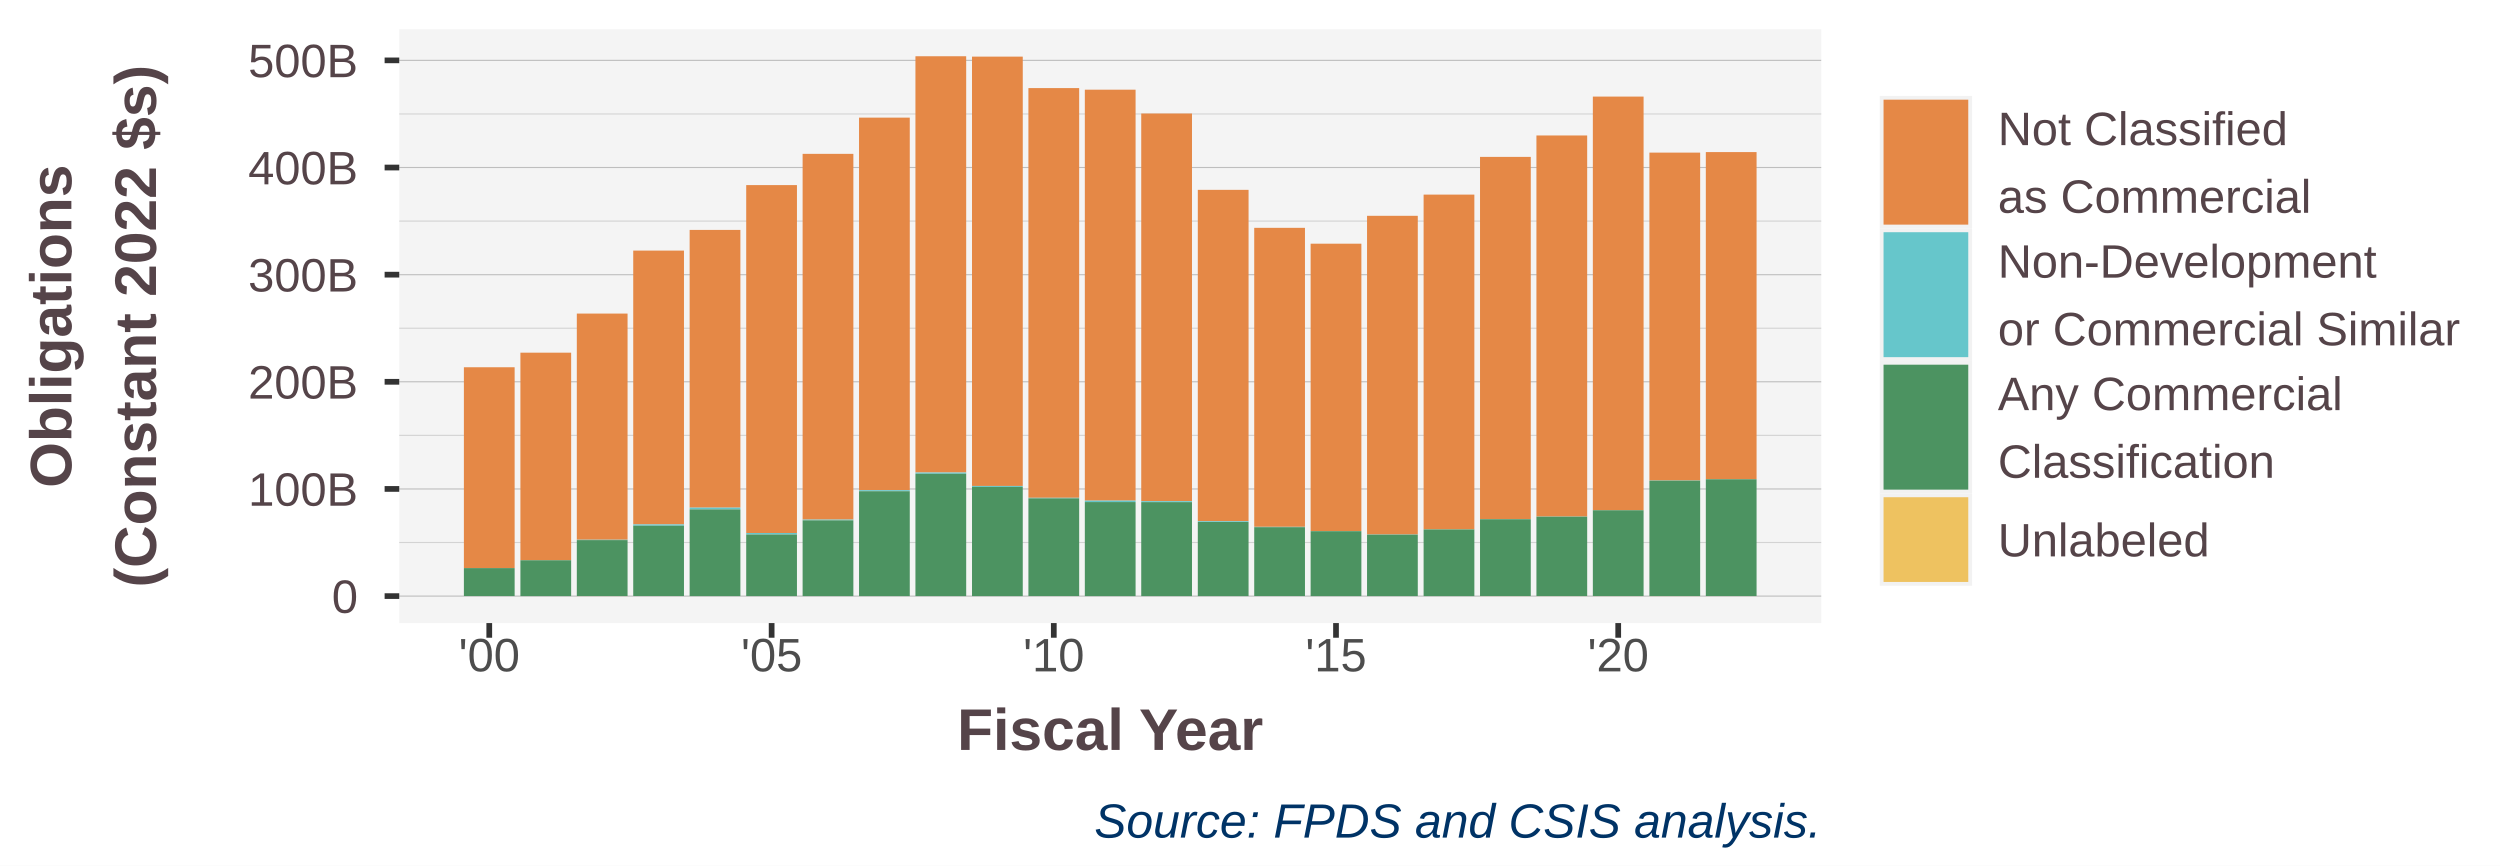
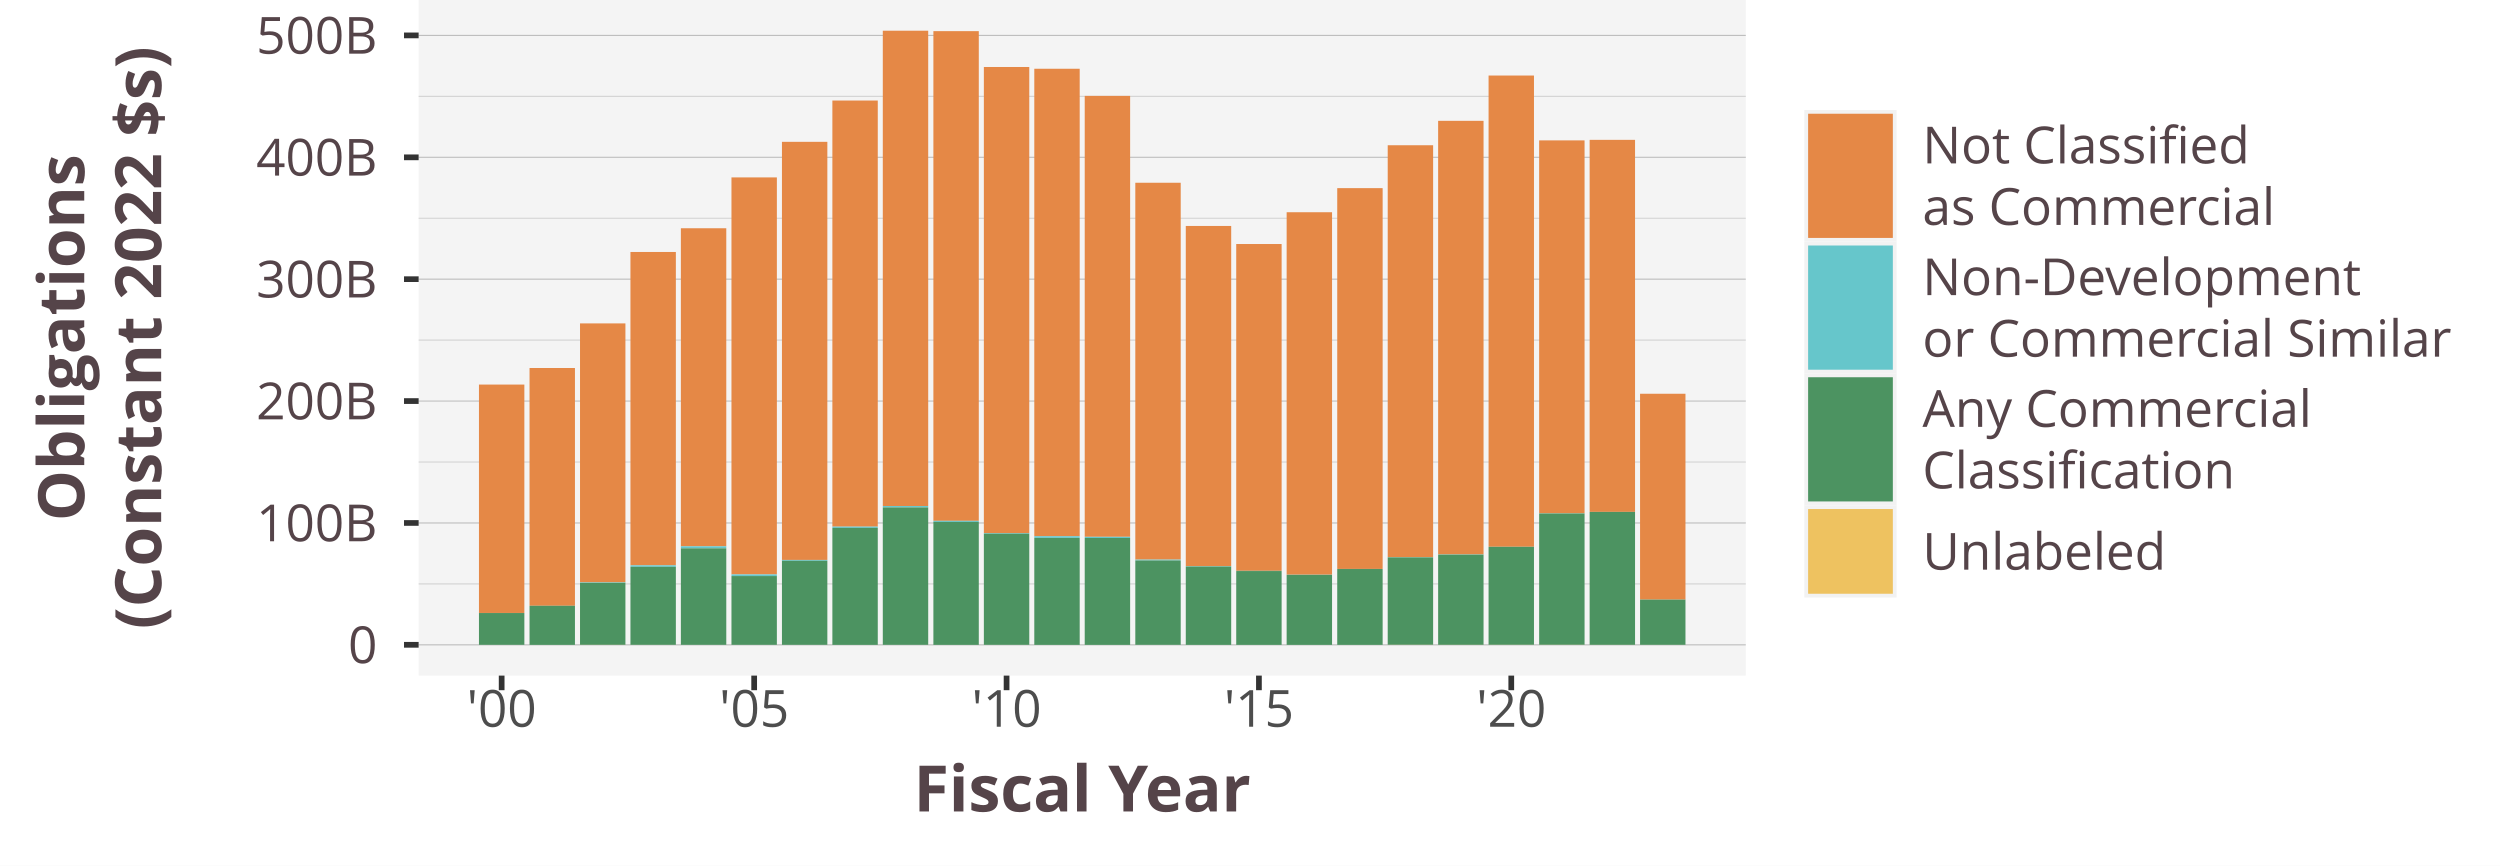
<svg xmlns="http://www.w3.org/2000/svg" class="svglite" width="468.00pt" height="162.00pt" viewBox="0 0 468.00 162.00">
  <defs>
    <style type="text/css">
    .svglite line, .svglite polyline, .svglite polygon, .svglite path, .svglite rect, .svglite circle {
      fill: none;
      stroke: #000000;
      stroke-linecap: round;
      stroke-linejoin: round;
      stroke-miterlimit: 10.00;
    }
    .svglite text {
      white-space: pre;
    }
  </style>
  </defs>
  <rect width="100%" height="100%" style="stroke: none; fill: #FFFFFF;" />
  <defs>
    <clipPath id="cpMC4wMHw0NjguMDB8MC4wMHwxNjIuMDA=">
      <rect x="0.00" y="0.00" width="468.00" height="162.00" />
    </clipPath>
  </defs>
  <g clip-path="url(#cpMC4wMHw0NjguMDB8MC4wMHwxNjIuMDA=)">
    <rect x="0.00" y="0.00" width="468.00" height="162.00" style="stroke-width: 1.07; stroke: #FFFFFF; fill: #FFFFFF;" />
  </g>
  <defs>
-     <clipPath id="cpNzQuNzR8MzQwLjkzfDUuNDh8MTE2LjY0">
-       <rect x="74.74" y="5.48" width="266.20" height="111.16" />
+     <clipPath id="cpNzguMzd8MzI2LjgxfDAuMDB8MTI2LjQ3">
+       <rect x="78.37" y="0.00" width="248.44" height="126.47" />
    </clipPath>
  </defs>
-   <g clip-path="url(#cpNzQuNzR8MzQwLjkzfDUuNDh8MTE2LjY0)">
-     <rect x="74.74" y="5.48" width="266.20" height="111.16" style="stroke-width: 1.07; stroke: none; fill: #F4F4F4;" />
-     <polyline points="74.74,101.56 340.93,101.56 " style="stroke-width: 0.21; stroke: #D3D3D3; stroke-linecap: butt;" />
-     <polyline points="74.74,81.50 340.93,81.50 " style="stroke-width: 0.21; stroke: #D3D3D3; stroke-linecap: butt;" />
-     <polyline points="74.74,61.44 340.93,61.44 " style="stroke-width: 0.21; stroke: #D3D3D3; stroke-linecap: butt;" />
-     <polyline points="74.74,41.39 340.93,41.39 " style="stroke-width: 0.21; stroke: #D3D3D3; stroke-linecap: butt;" />
-     <polyline points="74.74,21.33 340.93,21.33 " style="stroke-width: 0.21; stroke: #D3D3D3; stroke-linecap: butt;" />
-     <polyline points="74.74,111.59 340.93,111.59 " style="stroke-width: 0.21; stroke: #BEBEBE; stroke-linecap: butt;" />
-     <polyline points="74.74,91.53 340.93,91.53 " style="stroke-width: 0.21; stroke: #BEBEBE; stroke-linecap: butt;" />
-     <polyline points="74.74,71.47 340.93,71.47 " style="stroke-width: 0.21; stroke: #BEBEBE; stroke-linecap: butt;" />
-     <polyline points="74.74,51.42 340.93,51.42 " style="stroke-width: 0.21; stroke: #BEBEBE; stroke-linecap: butt;" />
-     <polyline points="74.74,31.36 340.93,31.36 " style="stroke-width: 0.21; stroke: #BEBEBE; stroke-linecap: butt;" />
-     <polyline points="74.74,11.30 340.93,11.30 " style="stroke-width: 0.21; stroke: #BEBEBE; stroke-linecap: butt;" />
-     <rect x="86.84" y="68.75" width="9.50" height="37.59" style="stroke-width: 1.07; stroke: none; stroke-linecap: butt; stroke-linejoin: miter; fill: #E58846;" />
-     <rect x="97.42" y="66.02" width="9.50" height="38.86" style="stroke-width: 1.07; stroke: none; stroke-linecap: butt; stroke-linejoin: miter; fill: #E58846;" />
-     <rect x="107.98" y="58.70" width="9.50" height="42.34" style="stroke-width: 1.07; stroke: none; stroke-linecap: butt; stroke-linejoin: miter; fill: #E58846;" />
-     <rect x="118.54" y="46.91" width="9.50" height="51.26" style="stroke-width: 1.07; stroke: none; stroke-linecap: butt; stroke-linejoin: miter; fill: #E58846;" />
-     <rect x="129.10" y="43.04" width="9.50" height="51.99" style="stroke-width: 1.07; stroke: none; stroke-linecap: butt; stroke-linejoin: miter; fill: #E58846;" />
-     <rect x="139.69" y="34.65" width="9.50" height="65.13" style="stroke-width: 1.07; stroke: none; stroke-linecap: butt; stroke-linejoin: miter; fill: #E58846;" />
-     <rect x="150.25" y="28.80" width="9.50" height="68.47" style="stroke-width: 1.07; stroke: none; stroke-linecap: butt; stroke-linejoin: miter; fill: #E58846;" />
-     <rect x="160.81" y="22.02" width="9.50" height="69.74" style="stroke-width: 1.07; stroke: none; stroke-linecap: butt; stroke-linejoin: miter; fill: #E58846;" />
-     <rect x="171.37" y="10.53" width="9.50" height="77.92" style="stroke-width: 1.07; stroke: none; stroke-linecap: butt; stroke-linejoin: miter; fill: #E58846;" />
-     <rect x="181.96" y="10.60" width="9.50" height="80.37" style="stroke-width: 1.07; stroke: none; stroke-linecap: butt; stroke-linejoin: miter; fill: #E58846;" />
-     <rect x="192.52" y="16.49" width="9.50" height="76.70" style="stroke-width: 1.07; stroke: none; stroke-linecap: butt; stroke-linejoin: miter; fill: #E58846;" />
-     <rect x="203.08" y="16.79" width="9.50" height="76.93" style="stroke-width: 1.07; stroke: none; stroke-linecap: butt; stroke-linejoin: miter; fill: #E58846;" />
-     <rect x="213.64" y="21.25" width="9.50" height="72.56" style="stroke-width: 1.07; stroke: none; stroke-linecap: butt; stroke-linejoin: miter; fill: #E58846;" />
-     <rect x="224.23" y="35.54" width="9.50" height="62.02" style="stroke-width: 1.07; stroke: none; stroke-linecap: butt; stroke-linejoin: miter; fill: #E58846;" />
-     <rect x="234.79" y="42.65" width="9.50" height="55.97" style="stroke-width: 1.07; stroke: none; stroke-linecap: butt; stroke-linejoin: miter; fill: #E58846;" />
-     <rect x="245.35" y="45.62" width="9.50" height="53.79" style="stroke-width: 1.07; stroke: none; stroke-linecap: butt; stroke-linejoin: miter; fill: #E58846;" />
-     <rect x="255.91" y="40.40" width="9.50" height="59.65" style="stroke-width: 1.07; stroke: none; stroke-linecap: butt; stroke-linejoin: miter; fill: #E58846;" />
-     <rect x="266.50" y="36.43" width="9.50" height="62.67" style="stroke-width: 1.07; stroke: none; stroke-linecap: butt; stroke-linejoin: miter; fill: #E58846;" />
-     <rect x="277.06" y="29.37" width="9.50" height="67.79" style="stroke-width: 1.07; stroke: none; stroke-linecap: butt; stroke-linejoin: miter; fill: #E58846;" />
-     <rect x="287.62" y="25.36" width="9.50" height="71.35" style="stroke-width: 1.07; stroke: none; stroke-linecap: butt; stroke-linejoin: miter; fill: #E58846;" />
-     <rect x="298.18" y="18.08" width="9.50" height="77.44" style="stroke-width: 1.07; stroke: none; stroke-linecap: butt; stroke-linejoin: miter; fill: #E58846;" />
-     <rect x="308.77" y="28.57" width="9.50" height="61.37" style="stroke-width: 1.07; stroke: none; stroke-linecap: butt; stroke-linejoin: miter; fill: #E58846;" />
-     <rect x="319.33" y="28.47" width="9.50" height="61.24" style="stroke-width: 1.07; stroke: none; stroke-linecap: butt; stroke-linejoin: miter; fill: #E58846;" />
-     <rect x="86.84" y="106.35" width="9.50" height="0.009" style="stroke-width: 1.07; stroke: none; stroke-linecap: butt; stroke-linejoin: miter; fill: #66C6CB;" />
-     <rect x="97.42" y="111.59" width="9.50" height="0" style="stroke-width: 1.07; stroke: none; stroke-linecap: butt; stroke-linejoin: miter; fill: #66C6CB;" />
-     <rect x="107.98" y="101.04" width="9.50" height="0.072" style="stroke-width: 1.07; stroke: none; stroke-linecap: butt; stroke-linejoin: miter; fill: #66C6CB;" />
-     <rect x="118.54" y="98.17" width="9.50" height="0.24" style="stroke-width: 1.07; stroke: none; stroke-linecap: butt; stroke-linejoin: miter; fill: #66C6CB;" />
-     <rect x="129.10" y="95.03" width="9.50" height="0.33" style="stroke-width: 1.07; stroke: none; stroke-linecap: butt; stroke-linejoin: miter; fill: #66C6CB;" />
-     <rect x="139.69" y="99.78" width="9.50" height="0.28" style="stroke-width: 1.07; stroke: none; stroke-linecap: butt; stroke-linejoin: miter; fill: #66C6CB;" />
-     <rect x="150.25" y="97.27" width="9.50" height="0.14" style="stroke-width: 1.07; stroke: none; stroke-linecap: butt; stroke-linejoin: miter; fill: #66C6CB;" />
-     <rect x="160.81" y="91.76" width="9.50" height="0.20" style="stroke-width: 1.07; stroke: none; stroke-linecap: butt; stroke-linejoin: miter; fill: #66C6CB;" />
-     <rect x="171.37" y="88.46" width="9.50" height="0.23" style="stroke-width: 1.07; stroke: none; stroke-linecap: butt; stroke-linejoin: miter; fill: #66C6CB;" />
-     <rect x="181.96" y="90.97" width="9.50" height="0.18" style="stroke-width: 1.07; stroke: none; stroke-linecap: butt; stroke-linejoin: miter; fill: #66C6CB;" />
-     <rect x="192.52" y="93.19" width="9.50" height="0.10" style="stroke-width: 1.07; stroke: none; stroke-linecap: butt; stroke-linejoin: miter; fill: #66C6CB;" />
-     <rect x="203.08" y="93.72" width="9.50" height="0.27" style="stroke-width: 1.07; stroke: none; stroke-linecap: butt; stroke-linejoin: miter; fill: #66C6CB;" />
-     <rect x="213.64" y="93.82" width="9.50" height="0.18" style="stroke-width: 1.07; stroke: none; stroke-linecap: butt; stroke-linejoin: miter; fill: #66C6CB;" />
-     <rect x="224.23" y="97.56" width="9.50" height="0.14" style="stroke-width: 1.07; stroke: none; stroke-linecap: butt; stroke-linejoin: miter; fill: #66C6CB;" />
-     <rect x="234.79" y="98.63" width="9.50" height="0.068" style="stroke-width: 1.07; stroke: none; stroke-linecap: butt; stroke-linejoin: miter; fill: #66C6CB;" />
-     <rect x="245.35" y="99.41" width="9.50" height="0.028" style="stroke-width: 1.07; stroke: none; stroke-linecap: butt; stroke-linejoin: miter; fill: #66C6CB;" />
-     <rect x="255.91" y="100.05" width="9.50" height="0.025" style="stroke-width: 1.07; stroke: none; stroke-linecap: butt; stroke-linejoin: miter; fill: #66C6CB;" />
-     <rect x="266.50" y="99.10" width="9.50" height="0.010" style="stroke-width: 1.07; stroke: none; stroke-linecap: butt; stroke-linejoin: miter; fill: #66C6CB;" />
-     <rect x="277.06" y="97.16" width="9.50" height="0.035" style="stroke-width: 1.07; stroke: none; stroke-linecap: butt; stroke-linejoin: miter; fill: #66C6CB;" />
-     <rect x="287.62" y="96.70" width="9.50" height="0.029" style="stroke-width: 1.07; stroke: none; stroke-linecap: butt; stroke-linejoin: miter; fill: #66C6CB;" />
-     <rect x="298.18" y="95.52" width="9.50" height="0.007" style="stroke-width: 1.07; stroke: none; stroke-linecap: butt; stroke-linejoin: miter; fill: #66C6CB;" />
-     <rect x="308.77" y="89.94" width="9.50" height="0.023" style="stroke-width: 1.07; stroke: none; stroke-linecap: butt; stroke-linejoin: miter; fill: #66C6CB;" />
-     <rect x="319.33" y="89.71" width="9.50" height="0.010" style="stroke-width: 1.07; stroke: none; stroke-linecap: butt; stroke-linejoin: miter; fill: #66C6CB;" />
-     <rect x="86.84" y="106.35" width="9.50" height="5.23" style="stroke-width: 1.07; stroke: none; stroke-linecap: butt; stroke-linejoin: miter; fill: #4C9361;" />
-     <rect x="97.42" y="104.88" width="9.50" height="6.71" style="stroke-width: 1.07; stroke: none; stroke-linecap: butt; stroke-linejoin: miter; fill: #4C9361;" />
-     <rect x="107.98" y="101.11" width="9.50" height="10.47" style="stroke-width: 1.07; stroke: none; stroke-linecap: butt; stroke-linejoin: miter; fill: #4C9361;" />
-     <rect x="118.54" y="98.41" width="9.50" height="13.17" style="stroke-width: 1.07; stroke: none; stroke-linecap: butt; stroke-linejoin: miter; fill: #4C9361;" />
-     <rect x="129.10" y="95.36" width="9.50" height="16.23" style="stroke-width: 1.07; stroke: none; stroke-linecap: butt; stroke-linejoin: miter; fill: #4C9361;" />
-     <rect x="139.69" y="100.06" width="9.50" height="11.53" style="stroke-width: 1.07; stroke: none; stroke-linecap: butt; stroke-linejoin: miter; fill: #4C9361;" />
-     <rect x="150.25" y="97.41" width="9.50" height="14.18" style="stroke-width: 1.07; stroke: none; stroke-linecap: butt; stroke-linejoin: miter; fill: #4C9361;" />
-     <rect x="160.81" y="91.96" width="9.50" height="19.63" style="stroke-width: 1.07; stroke: none; stroke-linecap: butt; stroke-linejoin: miter; fill: #4C9361;" />
-     <rect x="171.37" y="88.69" width="9.50" height="22.90" style="stroke-width: 1.07; stroke: none; stroke-linecap: butt; stroke-linejoin: miter; fill: #4C9361;" />
-     <rect x="181.96" y="91.15" width="9.50" height="20.44" style="stroke-width: 1.07; stroke: none; stroke-linecap: butt; stroke-linejoin: miter; fill: #4C9361;" />
-     <rect x="192.52" y="93.29" width="9.50" height="18.29" style="stroke-width: 1.07; stroke: none; stroke-linecap: butt; stroke-linejoin: miter; fill: #4C9361;" />
-     <rect x="203.08" y="93.99" width="9.50" height="17.60" style="stroke-width: 1.07; stroke: none; stroke-linecap: butt; stroke-linejoin: miter; fill: #4C9361;" />
-     <rect x="213.64" y="94.00" width="9.50" height="17.59" style="stroke-width: 1.07; stroke: none; stroke-linecap: butt; stroke-linejoin: miter; fill: #4C9361;" />
-     <rect x="224.23" y="97.71" width="9.50" height="13.88" style="stroke-width: 1.07; stroke: none; stroke-linecap: butt; stroke-linejoin: miter; fill: #4C9361;" />
-     <rect x="234.79" y="98.69" width="9.50" height="12.89" style="stroke-width: 1.07; stroke: none; stroke-linecap: butt; stroke-linejoin: miter; fill: #4C9361;" />
-     <rect x="245.35" y="99.44" width="9.50" height="12.15" style="stroke-width: 1.07; stroke: none; stroke-linecap: butt; stroke-linejoin: miter; fill: #4C9361;" />
-     <rect x="255.91" y="100.08" width="9.50" height="11.51" style="stroke-width: 1.07; stroke: none; stroke-linecap: butt; stroke-linejoin: miter; fill: #4C9361;" />
-     <rect x="266.50" y="99.11" width="9.50" height="12.48" style="stroke-width: 1.07; stroke: none; stroke-linecap: butt; stroke-linejoin: miter; fill: #4C9361;" />
-     <rect x="277.06" y="97.20" width="9.50" height="14.38" style="stroke-width: 1.07; stroke: none; stroke-linecap: butt; stroke-linejoin: miter; fill: #4C9361;" />
-     <rect x="287.62" y="96.73" width="9.50" height="14.85" style="stroke-width: 1.07; stroke: none; stroke-linecap: butt; stroke-linejoin: miter; fill: #4C9361;" />
-     <rect x="298.18" y="95.52" width="9.50" height="16.06" style="stroke-width: 1.07; stroke: none; stroke-linecap: butt; stroke-linejoin: miter; fill: #4C9361;" />
-     <rect x="308.77" y="89.97" width="9.50" height="21.61" style="stroke-width: 1.07; stroke: none; stroke-linecap: butt; stroke-linejoin: miter; fill: #4C9361;" />
-     <rect x="319.33" y="89.72" width="9.50" height="21.86" style="stroke-width: 1.07; stroke: none; stroke-linecap: butt; stroke-linejoin: miter; fill: #4C9361;" />
-     <rect x="86.84" y="111.59" width="9.50" height="0.00" style="stroke-width: 1.07; stroke: none; stroke-linecap: butt; stroke-linejoin: miter; fill: #EEC260;" />
-     <rect x="97.42" y="111.59" width="9.50" height="0" style="stroke-width: 1.07; stroke: none; stroke-linecap: butt; stroke-linejoin: miter; fill: #EEC260;" />
-     <rect x="107.98" y="111.58" width="9.50" height="0.011" style="stroke-width: 1.07; stroke: none; stroke-linecap: butt; stroke-linejoin: miter; fill: #EEC260;" />
-     <rect x="118.54" y="111.59" width="9.50" height="0.003" style="stroke-width: 1.07; stroke: none; stroke-linecap: butt; stroke-linejoin: miter; fill: #EEC260;" />
-     <rect x="129.10" y="111.59" width="9.50" height="0" style="stroke-width: 1.07; stroke: none; stroke-linecap: butt; stroke-linejoin: miter; fill: #EEC260;" />
-     <rect x="139.69" y="111.59" width="9.50" height="0" style="stroke-width: 1.07; stroke: none; stroke-linecap: butt; stroke-linejoin: miter; fill: #EEC260;" />
-     <rect x="150.25" y="111.59" width="9.50" height="0" style="stroke-width: 1.07; stroke: none; stroke-linecap: butt; stroke-linejoin: miter; fill: #EEC260;" />
-     <rect x="160.81" y="111.59" width="9.50" height="0" style="stroke-width: 1.07; stroke: none; stroke-linecap: butt; stroke-linejoin: miter; fill: #EEC260;" />
-     <rect x="171.37" y="111.59" width="9.50" height="0" style="stroke-width: 1.07; stroke: none; stroke-linecap: butt; stroke-linejoin: miter; fill: #EEC260;" />
-     <rect x="181.96" y="111.59" width="9.50" height="0" style="stroke-width: 1.07; stroke: none; stroke-linecap: butt; stroke-linejoin: miter; fill: #EEC260;" />
-     <rect x="192.52" y="111.59" width="9.50" height="0.002" style="stroke-width: 1.07; stroke: none; stroke-linecap: butt; stroke-linejoin: miter; fill: #EEC260;" />
-     <rect x="203.08" y="111.59" width="9.50" height="0" style="stroke-width: 1.07; stroke: none; stroke-linecap: butt; stroke-linejoin: miter; fill: #EEC260;" />
-     <rect x="213.64" y="111.59" width="9.50" height="0" style="stroke-width: 1.07; stroke: none; stroke-linecap: butt; stroke-linejoin: miter; fill: #EEC260;" />
-     <rect x="224.23" y="111.59" width="9.50" height="0" style="stroke-width: 1.07; stroke: none; stroke-linecap: butt; stroke-linejoin: miter; fill: #EEC260;" />
-     <rect x="234.79" y="111.59" width="9.50" height="0" style="stroke-width: 1.07; stroke: none; stroke-linecap: butt; stroke-linejoin: miter; fill: #EEC260;" />
-     <rect x="245.35" y="111.59" width="9.50" height="0" style="stroke-width: 1.07; stroke: none; stroke-linecap: butt; stroke-linejoin: miter; fill: #EEC260;" />
-     <rect x="255.91" y="111.59" width="9.50" height="0" style="stroke-width: 1.07; stroke: none; stroke-linecap: butt; stroke-linejoin: miter; fill: #EEC260;" />
-     <rect x="266.50" y="111.59" width="9.50" height="0.001" style="stroke-width: 1.07; stroke: none; stroke-linecap: butt; stroke-linejoin: miter; fill: #EEC260;" />
-     <rect x="277.06" y="111.58" width="9.50" height="0.013" style="stroke-width: 1.07; stroke: none; stroke-linecap: butt; stroke-linejoin: miter; fill: #EEC260;" />
-     <rect x="287.62" y="111.58" width="9.50" height="0.010" style="stroke-width: 1.07; stroke: none; stroke-linecap: butt; stroke-linejoin: miter; fill: #EEC260;" />
-     <rect x="298.18" y="111.58" width="9.50" height="0.011" style="stroke-width: 1.07; stroke: none; stroke-linecap: butt; stroke-linejoin: miter; fill: #EEC260;" />
-     <rect x="308.77" y="111.58" width="9.50" height="0.013" style="stroke-width: 1.07; stroke: none; stroke-linecap: butt; stroke-linejoin: miter; fill: #EEC260;" />
-     <rect x="319.33" y="111.58" width="9.50" height="0.006" style="stroke-width: 1.07; stroke: none; stroke-linecap: butt; stroke-linejoin: miter; fill: #EEC260;" />
+   <g clip-path="url(#cpNzguMzd8MzI2LjgxfDAuMDB8MTI2LjQ3)">
+     <rect x="78.37" y="-0" width="248.44" height="126.47" style="stroke-width: 1.07; stroke: none; fill: #F4F4F4;" />
+     <polyline points="78.37,109.31 326.81,109.31 " style="stroke-width: 0.21; stroke: #D3D3D3; stroke-linecap: butt;" />
+     <polyline points="78.37,86.49 326.81,86.49 " style="stroke-width: 0.21; stroke: #D3D3D3; stroke-linecap: butt;" />
+     <polyline points="78.37,63.67 326.81,63.67 " style="stroke-width: 0.21; stroke: #D3D3D3; stroke-linecap: butt;" />
+     <polyline points="78.37,40.86 326.81,40.86 " style="stroke-width: 0.21; stroke: #D3D3D3; stroke-linecap: butt;" />
+     <polyline points="78.37,18.04 326.81,18.04 " style="stroke-width: 0.21; stroke: #D3D3D3; stroke-linecap: butt;" />
+     <polyline points="78.37,120.71 326.81,120.71 " style="stroke-width: 0.21; stroke: #BEBEBE; stroke-linecap: butt;" />
+     <polyline points="78.37,97.90 326.81,97.90 " style="stroke-width: 0.21; stroke: #BEBEBE; stroke-linecap: butt;" />
+     <polyline points="78.37,75.08 326.81,75.08 " style="stroke-width: 0.21; stroke: #BEBEBE; stroke-linecap: butt;" />
+     <polyline points="78.37,52.26 326.81,52.26 " style="stroke-width: 0.21; stroke: #BEBEBE; stroke-linecap: butt;" />
+     <polyline points="78.37,29.45 326.81,29.45 " style="stroke-width: 0.21; stroke: #BEBEBE; stroke-linecap: butt;" />
+     <polyline points="78.37,6.63 326.81,6.63 " style="stroke-width: 0.21; stroke: #BEBEBE; stroke-linecap: butt;" />
+     <rect x="89.66" y="71.99" width="8.50" height="42.76" style="stroke-width: 1.07; stroke: none; stroke-linecap: butt; stroke-linejoin: miter; fill: #E58846;" />
+     <rect x="99.13" y="68.89" width="8.50" height="44.51" style="stroke-width: 1.07; stroke: none; stroke-linecap: butt; stroke-linejoin: miter; fill: #E58846;" />
+     <rect x="108.58" y="60.54" width="8.50" height="48.46" style="stroke-width: 1.07; stroke: none; stroke-linecap: butt; stroke-linejoin: miter; fill: #E58846;" />
+     <rect x="118.02" y="47.17" width="8.50" height="58.66" style="stroke-width: 1.07; stroke: none; stroke-linecap: butt; stroke-linejoin: miter; fill: #E58846;" />
+     <rect x="127.46" y="42.73" width="8.50" height="59.54" style="stroke-width: 1.07; stroke: none; stroke-linecap: butt; stroke-linejoin: miter; fill: #E58846;" />
+     <rect x="136.93" y="33.21" width="8.50" height="74.32" style="stroke-width: 1.07; stroke: none; stroke-linecap: butt; stroke-linejoin: miter; fill: #E58846;" />
+     <rect x="146.38" y="26.55" width="8.50" height="78.27" style="stroke-width: 1.07; stroke: none; stroke-linecap: butt; stroke-linejoin: miter; fill: #E58846;" />
+     <rect x="155.82" y="18.82" width="8.50" height="79.77" style="stroke-width: 1.07; stroke: none; stroke-linecap: butt; stroke-linejoin: miter; fill: #E58846;" />
+     <rect x="165.26" y="5.75" width="8.50" height="88.98" style="stroke-width: 1.07; stroke: none; stroke-linecap: butt; stroke-linejoin: miter; fill: #E58846;" />
+     <rect x="174.73" y="5.83" width="8.50" height="91.67" style="stroke-width: 1.07; stroke: none; stroke-linecap: butt; stroke-linejoin: miter; fill: #E58846;" />
+     <rect x="184.18" y="12.54" width="8.50" height="87.25" style="stroke-width: 1.07; stroke: none; stroke-linecap: butt; stroke-linejoin: miter; fill: #E58846;" />
+     <rect x="193.62" y="12.87" width="8.50" height="87.51" style="stroke-width: 1.07; stroke: none; stroke-linecap: butt; stroke-linejoin: miter; fill: #E58846;" />
+     <rect x="203.06" y="17.95" width="8.50" height="82.54" style="stroke-width: 1.07; stroke: none; stroke-linecap: butt; stroke-linejoin: miter; fill: #E58846;" />
+     <rect x="212.53" y="34.21" width="8.50" height="70.55" style="stroke-width: 1.07; stroke: none; stroke-linecap: butt; stroke-linejoin: miter; fill: #E58846;" />
+     <rect x="221.98" y="42.30" width="8.50" height="63.67" style="stroke-width: 1.07; stroke: none; stroke-linecap: butt; stroke-linejoin: miter; fill: #E58846;" />
+     <rect x="231.42" y="45.68" width="8.50" height="61.19" style="stroke-width: 1.07; stroke: none; stroke-linecap: butt; stroke-linejoin: miter; fill: #E58846;" />
+     <rect x="240.86" y="39.73" width="8.50" height="67.86" style="stroke-width: 1.07; stroke: none; stroke-linecap: butt; stroke-linejoin: miter; fill: #E58846;" />
+     <rect x="250.33" y="35.22" width="8.50" height="71.29" style="stroke-width: 1.07; stroke: none; stroke-linecap: butt; stroke-linejoin: miter; fill: #E58846;" />
+     <rect x="259.78" y="27.19" width="8.50" height="77.11" style="stroke-width: 1.07; stroke: none; stroke-linecap: butt; stroke-linejoin: miter; fill: #E58846;" />
+     <rect x="269.22" y="22.62" width="8.50" height="81.16" style="stroke-width: 1.07; stroke: none; stroke-linecap: butt; stroke-linejoin: miter; fill: #E58846;" />
+     <rect x="278.66" y="14.14" width="8.50" height="88.22" style="stroke-width: 1.07; stroke: none; stroke-linecap: butt; stroke-linejoin: miter; fill: #E58846;" />
+     <rect x="288.13" y="26.28" width="8.50" height="69.81" style="stroke-width: 1.07; stroke: none; stroke-linecap: butt; stroke-linejoin: miter; fill: #E58846;" />
+     <rect x="297.58" y="26.18" width="8.50" height="69.65" style="stroke-width: 1.07; stroke: none; stroke-linecap: butt; stroke-linejoin: miter; fill: #E58846;" />
+     <rect x="307.02" y="73.71" width="8.50" height="38.54" style="stroke-width: 1.07; stroke: none; stroke-linecap: butt; stroke-linejoin: miter; fill: #E58846;" />
+     <rect x="89.66" y="114.75" width="8.50" height="0.01" style="stroke-width: 1.07; stroke: none; stroke-linecap: butt; stroke-linejoin: miter; fill: #66C6CB;" />
+     <rect x="99.13" y="120.71" width="8.50" height="0" style="stroke-width: 1.07; stroke: none; stroke-linecap: butt; stroke-linejoin: miter; fill: #66C6CB;" />
+     <rect x="108.58" y="109.00" width="8.50" height="0.082" style="stroke-width: 1.07; stroke: none; stroke-linecap: butt; stroke-linejoin: miter; fill: #66C6CB;" />
+     <rect x="118.02" y="105.83" width="8.50" height="0.28" style="stroke-width: 1.07; stroke: none; stroke-linecap: butt; stroke-linejoin: miter; fill: #66C6CB;" />
+     <rect x="127.46" y="102.27" width="8.50" height="0.38" style="stroke-width: 1.07; stroke: none; stroke-linecap: butt; stroke-linejoin: miter; fill: #66C6CB;" />
+     <rect x="136.93" y="107.53" width="8.50" height="0.31" style="stroke-width: 1.07; stroke: none; stroke-linecap: butt; stroke-linejoin: miter; fill: #66C6CB;" />
+     <rect x="146.38" y="104.82" width="8.50" height="0.16" style="stroke-width: 1.07; stroke: none; stroke-linecap: butt; stroke-linejoin: miter; fill: #66C6CB;" />
+     <rect x="155.82" y="98.59" width="8.50" height="0.23" style="stroke-width: 1.07; stroke: none; stroke-linecap: butt; stroke-linejoin: miter; fill: #66C6CB;" />
+     <rect x="165.26" y="94.73" width="8.50" height="0.26" style="stroke-width: 1.07; stroke: none; stroke-linecap: butt; stroke-linejoin: miter; fill: #66C6CB;" />
+     <rect x="174.73" y="97.50" width="8.50" height="0.20" style="stroke-width: 1.07; stroke: none; stroke-linecap: butt; stroke-linejoin: miter; fill: #66C6CB;" />
+     <rect x="184.18" y="99.79" width="8.50" height="0.12" style="stroke-width: 1.07; stroke: none; stroke-linecap: butt; stroke-linejoin: miter; fill: #66C6CB;" />
+     <rect x="193.62" y="100.38" width="8.50" height="0.31" style="stroke-width: 1.07; stroke: none; stroke-linecap: butt; stroke-linejoin: miter; fill: #66C6CB;" />
+     <rect x="203.06" y="100.50" width="8.50" height="0.21" style="stroke-width: 1.07; stroke: none; stroke-linecap: butt; stroke-linejoin: miter; fill: #66C6CB;" />
+     <rect x="212.53" y="104.76" width="8.50" height="0.16" style="stroke-width: 1.07; stroke: none; stroke-linecap: butt; stroke-linejoin: miter; fill: #66C6CB;" />
+     <rect x="221.98" y="105.97" width="8.50" height="0.077" style="stroke-width: 1.07; stroke: none; stroke-linecap: butt; stroke-linejoin: miter; fill: #66C6CB;" />
+     <rect x="231.42" y="106.86" width="8.50" height="0.032" style="stroke-width: 1.07; stroke: none; stroke-linecap: butt; stroke-linejoin: miter; fill: #66C6CB;" />
+     <rect x="240.86" y="107.59" width="8.50" height="0.029" style="stroke-width: 1.07; stroke: none; stroke-linecap: butt; stroke-linejoin: miter; fill: #66C6CB;" />
+     <rect x="250.33" y="106.50" width="8.50" height="0.012" style="stroke-width: 1.07; stroke: none; stroke-linecap: butt; stroke-linejoin: miter; fill: #66C6CB;" />
+     <rect x="259.78" y="104.30" width="8.50" height="0.040" style="stroke-width: 1.07; stroke: none; stroke-linecap: butt; stroke-linejoin: miter; fill: #66C6CB;" />
+     <rect x="269.22" y="103.78" width="8.50" height="0.033" style="stroke-width: 1.07; stroke: none; stroke-linecap: butt; stroke-linejoin: miter; fill: #66C6CB;" />
+     <rect x="278.66" y="102.36" width="8.50" height="0.008" style="stroke-width: 1.07; stroke: none; stroke-linecap: butt; stroke-linejoin: miter; fill: #66C6CB;" />
+     <rect x="288.13" y="96.09" width="8.50" height="0.026" style="stroke-width: 1.07; stroke: none; stroke-linecap: butt; stroke-linejoin: miter; fill: #66C6CB;" />
+     <rect x="297.58" y="95.83" width="8.50" height="0.012" style="stroke-width: 1.07; stroke: none; stroke-linecap: butt; stroke-linejoin: miter; fill: #66C6CB;" />
+     <rect x="307.02" y="112.24" width="8.50" height="0.006" style="stroke-width: 1.07; stroke: none; stroke-linecap: butt; stroke-linejoin: miter; fill: #66C6CB;" />
+     <rect x="89.66" y="114.76" width="8.50" height="5.95" style="stroke-width: 1.07; stroke: none; stroke-linecap: butt; stroke-linejoin: miter; fill: #4C9361;" />
+     <rect x="99.13" y="113.40" width="8.50" height="7.32" style="stroke-width: 1.07; stroke: none; stroke-linecap: butt; stroke-linejoin: miter; fill: #4C9361;" />
+     <rect x="108.58" y="109.09" width="8.50" height="11.62" style="stroke-width: 1.07; stroke: none; stroke-linecap: butt; stroke-linejoin: miter; fill: #4C9361;" />
+     <rect x="118.02" y="106.11" width="8.50" height="14.60" style="stroke-width: 1.07; stroke: none; stroke-linecap: butt; stroke-linejoin: miter; fill: #4C9361;" />
+     <rect x="127.46" y="102.65" width="8.50" height="18.06" style="stroke-width: 1.07; stroke: none; stroke-linecap: butt; stroke-linejoin: miter; fill: #4C9361;" />
+     <rect x="136.93" y="107.84" width="8.50" height="12.87" style="stroke-width: 1.07; stroke: none; stroke-linecap: butt; stroke-linejoin: miter; fill: #4C9361;" />
+     <rect x="146.38" y="104.98" width="8.50" height="15.73" style="stroke-width: 1.07; stroke: none; stroke-linecap: butt; stroke-linejoin: miter; fill: #4C9361;" />
+     <rect x="155.82" y="98.82" width="8.50" height="21.90" style="stroke-width: 1.07; stroke: none; stroke-linecap: butt; stroke-linejoin: miter; fill: #4C9361;" />
+     <rect x="165.26" y="94.99" width="8.50" height="25.72" style="stroke-width: 1.07; stroke: none; stroke-linecap: butt; stroke-linejoin: miter; fill: #4C9361;" />
+     <rect x="174.73" y="97.70" width="8.50" height="23.02" style="stroke-width: 1.07; stroke: none; stroke-linecap: butt; stroke-linejoin: miter; fill: #4C9361;" />
+     <rect x="184.18" y="99.90" width="8.50" height="20.81" style="stroke-width: 1.07; stroke: none; stroke-linecap: butt; stroke-linejoin: miter; fill: #4C9361;" />
+     <rect x="193.62" y="100.70" width="8.50" height="20.02" style="stroke-width: 1.07; stroke: none; stroke-linecap: butt; stroke-linejoin: miter; fill: #4C9361;" />
+     <rect x="203.06" y="100.71" width="8.50" height="20.01" style="stroke-width: 1.07; stroke: none; stroke-linecap: butt; stroke-linejoin: miter; fill: #4C9361;" />
+     <rect x="212.53" y="104.92" width="8.50" height="15.79" style="stroke-width: 1.07; stroke: none; stroke-linecap: butt; stroke-linejoin: miter; fill: #4C9361;" />
+     <rect x="221.98" y="106.05" width="8.50" height="14.67" style="stroke-width: 1.07; stroke: none; stroke-linecap: butt; stroke-linejoin: miter; fill: #4C9361;" />
+     <rect x="231.42" y="106.90" width="8.50" height="13.82" style="stroke-width: 1.07; stroke: none; stroke-linecap: butt; stroke-linejoin: miter; fill: #4C9361;" />
+     <rect x="240.86" y="107.62" width="8.50" height="13.10" style="stroke-width: 1.07; stroke: none; stroke-linecap: butt; stroke-linejoin: miter; fill: #4C9361;" />
+     <rect x="250.33" y="106.52" width="8.50" height="14.20" style="stroke-width: 1.07; stroke: none; stroke-linecap: butt; stroke-linejoin: miter; fill: #4C9361;" />
+     <rect x="259.78" y="104.34" width="8.50" height="16.36" style="stroke-width: 1.07; stroke: none; stroke-linecap: butt; stroke-linejoin: miter; fill: #4C9361;" />
+     <rect x="269.22" y="103.82" width="8.50" height="16.89" style="stroke-width: 1.07; stroke: none; stroke-linecap: butt; stroke-linejoin: miter; fill: #4C9361;" />
+     <rect x="278.66" y="102.37" width="8.50" height="18.33" style="stroke-width: 1.07; stroke: none; stroke-linecap: butt; stroke-linejoin: miter; fill: #4C9361;" />
+     <rect x="288.13" y="96.12" width="8.50" height="24.58" style="stroke-width: 1.07; stroke: none; stroke-linecap: butt; stroke-linejoin: miter; fill: #4C9361;" />
+     <rect x="297.58" y="95.84" width="8.50" height="24.87" style="stroke-width: 1.07; stroke: none; stroke-linecap: butt; stroke-linejoin: miter; fill: #4C9361;" />
+     <rect x="307.02" y="112.25" width="8.50" height="8.46" style="stroke-width: 1.07; stroke: none; stroke-linecap: butt; stroke-linejoin: miter; fill: #4C9361;" />
+     <rect x="89.66" y="120.71" width="8.50" height="0.00" style="stroke-width: 1.07; stroke: none; stroke-linecap: butt; stroke-linejoin: miter; fill: #EEC260;" />
+     <rect x="99.13" y="120.71" width="8.50" height="0" style="stroke-width: 1.07; stroke: none; stroke-linecap: butt; stroke-linejoin: miter; fill: #EEC260;" />
+     <rect x="108.58" y="120.70" width="8.50" height="0.012" style="stroke-width: 1.07; stroke: none; stroke-linecap: butt; stroke-linejoin: miter; fill: #EEC260;" />
+     <rect x="118.02" y="120.71" width="8.50" height="0.004" style="stroke-width: 1.07; stroke: none; stroke-linecap: butt; stroke-linejoin: miter; fill: #EEC260;" />
+     <rect x="127.46" y="120.71" width="8.50" height="0" style="stroke-width: 1.07; stroke: none; stroke-linecap: butt; stroke-linejoin: miter; fill: #EEC260;" />
+     <rect x="136.93" y="120.71" width="8.50" height="0" style="stroke-width: 1.07; stroke: none; stroke-linecap: butt; stroke-linejoin: miter; fill: #EEC260;" />
+     <rect x="146.38" y="120.71" width="8.50" height="0" style="stroke-width: 1.07; stroke: none; stroke-linecap: butt; stroke-linejoin: miter; fill: #EEC260;" />
+     <rect x="155.82" y="120.71" width="8.50" height="0" style="stroke-width: 1.07; stroke: none; stroke-linecap: butt; stroke-linejoin: miter; fill: #EEC260;" />
+     <rect x="165.26" y="120.71" width="8.50" height="0" style="stroke-width: 1.07; stroke: none; stroke-linecap: butt; stroke-linejoin: miter; fill: #EEC260;" />
+     <rect x="174.73" y="120.71" width="8.50" height="0.001" style="stroke-width: 1.07; stroke: none; stroke-linecap: butt; stroke-linejoin: miter; fill: #EEC260;" />
+     <rect x="184.18" y="120.71" width="8.50" height="0.002" style="stroke-width: 1.07; stroke: none; stroke-linecap: butt; stroke-linejoin: miter; fill: #EEC260;" />
+     <rect x="193.62" y="120.71" width="8.50" height="0" style="stroke-width: 1.07; stroke: none; stroke-linecap: butt; stroke-linejoin: miter; fill: #EEC260;" />
+     <rect x="203.06" y="120.71" width="8.50" height="0" style="stroke-width: 1.07; stroke: none; stroke-linecap: butt; stroke-linejoin: miter; fill: #EEC260;" />
+     <rect x="212.53" y="120.71" width="8.50" height="0" style="stroke-width: 1.07; stroke: none; stroke-linecap: butt; stroke-linejoin: miter; fill: #EEC260;" />
+     <rect x="221.98" y="120.71" width="8.50" height="0" style="stroke-width: 1.07; stroke: none; stroke-linecap: butt; stroke-linejoin: miter; fill: #EEC260;" />
+     <rect x="231.42" y="120.71" width="8.50" height="0" style="stroke-width: 1.07; stroke: none; stroke-linecap: butt; stroke-linejoin: miter; fill: #EEC260;" />
+     <rect x="240.86" y="120.71" width="8.50" height="0" style="stroke-width: 1.07; stroke: none; stroke-linecap: butt; stroke-linejoin: miter; fill: #EEC260;" />
+     <rect x="250.33" y="120.71" width="8.50" height="0.001" style="stroke-width: 1.07; stroke: none; stroke-linecap: butt; stroke-linejoin: miter; fill: #EEC260;" />
+     <rect x="259.78" y="120.70" width="8.50" height="0.015" style="stroke-width: 1.07; stroke: none; stroke-linecap: butt; stroke-linejoin: miter; fill: #EEC260;" />
+     <rect x="269.22" y="120.70" width="8.50" height="0.011" style="stroke-width: 1.07; stroke: none; stroke-linecap: butt; stroke-linejoin: miter; fill: #EEC260;" />
+     <rect x="278.66" y="120.70" width="8.50" height="0.012" style="stroke-width: 1.07; stroke: none; stroke-linecap: butt; stroke-linejoin: miter; fill: #EEC260;" />
+     <rect x="288.13" y="120.70" width="8.50" height="0.014" style="stroke-width: 1.07; stroke: none; stroke-linecap: butt; stroke-linejoin: miter; fill: #EEC260;" />
+     <rect x="297.58" y="120.71" width="8.50" height="0.006" style="stroke-width: 1.07; stroke: none; stroke-linecap: butt; stroke-linejoin: miter; fill: #EEC260;" />
+     <rect x="307.02" y="120.71" width="8.50" height="0.004" style="stroke-width: 1.07; stroke: none; stroke-linecap: butt; stroke-linejoin: miter; fill: #EEC260;" />
  </g>
  <g clip-path="url(#cpMC4wMHw0NjguMDB8MC4wMHwxNjIuMDA=)">
-     <text x="67.01" y="114.74" text-anchor="end" style="font-size: 8.80px;fill: #554449; font-family: &quot;Arial&quot;;" textLength="4.90px" lengthAdjust="spacingAndGlyphs">0</text>
-     <text x="67.01" y="94.68" text-anchor="end" style="font-size: 8.80px;fill: #554449; font-family: &quot;Arial&quot;;" textLength="20.56px" lengthAdjust="spacingAndGlyphs">100B</text>
-     <text x="67.01" y="74.62" text-anchor="end" style="font-size: 8.80px;fill: #554449; font-family: &quot;Arial&quot;;" textLength="20.56px" lengthAdjust="spacingAndGlyphs">200B</text>
-     <text x="67.01" y="54.57" text-anchor="end" style="font-size: 8.80px;fill: #554449; font-family: &quot;Arial&quot;;" textLength="20.56px" lengthAdjust="spacingAndGlyphs">300B</text>
-     <text x="67.01" y="34.51" text-anchor="end" style="font-size: 8.80px;fill: #554449; font-family: &quot;Arial&quot;;" textLength="20.56px" lengthAdjust="spacingAndGlyphs">400B</text>
-     <text x="67.01" y="14.45" text-anchor="end" style="font-size: 8.80px;fill: #554449; font-family: &quot;Arial&quot;;" textLength="20.56px" lengthAdjust="spacingAndGlyphs">500B</text>
-     <polyline points="72.00,111.59 74.74,111.59 " style="stroke-width: 1.07; stroke: #333333; stroke-linecap: butt;" />
-     <polyline points="72.00,91.53 74.74,91.53 " style="stroke-width: 1.07; stroke: #333333; stroke-linecap: butt;" />
-     <polyline points="72.00,71.47 74.74,71.47 " style="stroke-width: 1.07; stroke: #333333; stroke-linecap: butt;" />
-     <polyline points="72.00,51.42 74.74,51.42 " style="stroke-width: 1.07; stroke: #333333; stroke-linecap: butt;" />
-     <polyline points="72.00,31.36 74.74,31.36 " style="stroke-width: 1.07; stroke: #333333; stroke-linecap: butt;" />
-     <polyline points="72.00,11.30 74.74,11.30 " style="stroke-width: 1.07; stroke: #333333; stroke-linecap: butt;" />
-     <polyline points="91.59,119.38 91.59,116.64 " style="stroke-width: 1.07; stroke: #333333; stroke-linecap: butt;" />
-     <polyline points="144.45,119.38 144.45,116.64 " style="stroke-width: 1.07; stroke: #333333; stroke-linecap: butt;" />
-     <polyline points="197.27,119.38 197.27,116.64 " style="stroke-width: 1.07; stroke: #333333; stroke-linecap: butt;" />
-     <polyline points="250.10,119.38 250.10,116.64 " style="stroke-width: 1.07; stroke: #333333; stroke-linecap: butt;" />
-     <polyline points="302.93,119.38 302.93,116.64 " style="stroke-width: 1.07; stroke: #333333; stroke-linecap: butt;" />
-     <text x="91.59" y="125.68" text-anchor="middle" style="font-size: 8.80px;fill: #4D4D4D; font-family: &quot;Arial&quot;;" textLength="11.47px" lengthAdjust="spacingAndGlyphs">'00</text>
-     <text x="144.45" y="125.68" text-anchor="middle" style="font-size: 8.80px;fill: #4D4D4D; font-family: &quot;Arial&quot;;" textLength="11.47px" lengthAdjust="spacingAndGlyphs">'05</text>
-     <text x="197.27" y="125.68" text-anchor="middle" style="font-size: 8.80px;fill: #4D4D4D; font-family: &quot;Arial&quot;;" textLength="11.47px" lengthAdjust="spacingAndGlyphs">'10</text>
-     <text x="250.10" y="125.68" text-anchor="middle" style="font-size: 8.80px;fill: #4D4D4D; font-family: &quot;Arial&quot;;" textLength="11.47px" lengthAdjust="spacingAndGlyphs">'15</text>
-     <text x="302.93" y="125.68" text-anchor="middle" style="font-size: 8.80px;fill: #4D4D4D; font-family: &quot;Arial&quot;;" textLength="11.47px" lengthAdjust="spacingAndGlyphs">'20</text>
-     <text x="207.83" y="140.39" text-anchor="middle" style="font-size: 11.00px; font-weight: bold;fill: #554449; font-family: &quot;Arial&quot;;" textLength="57.31px" lengthAdjust="spacingAndGlyphs">Fiscal Year</text>
-     <text transform="translate(13.36,61.06) rotate(-90)" text-anchor="middle" style="font-size: 11.00px; font-weight: bold;fill: #554449; font-family: &quot;Arial&quot;;" textLength="60.52px" lengthAdjust="spacingAndGlyphs">Obligations</text>
-     <text transform="translate(29.20,61.06) rotate(-90)" text-anchor="middle" style="font-size: 11.00px; font-weight: bold;fill: #554449; font-family: &quot;Arial&quot;;" textLength="97.83px" lengthAdjust="spacingAndGlyphs">(Constant 2022 $s)</text>
-     <rect x="351.89" y="12.47" width="110.63" height="97.18" style="stroke-width: 1.07; stroke: none; fill: #FFFFFF;" />
-     <rect x="351.89" y="17.95" width="17.28" height="24.81" style="stroke-width: 1.07; stroke: none; fill: #F2F2F2;" />
-     <rect x="352.60" y="18.66" width="15.86" height="23.39" style="stroke-width: 1.07; stroke: none; stroke-linecap: butt; stroke-linejoin: miter; fill: #E58846;" />
-     <rect x="351.89" y="42.76" width="17.28" height="24.81" style="stroke-width: 1.07; stroke: none; fill: #F2F2F2;" />
-     <rect x="352.60" y="43.47" width="15.86" height="23.39" style="stroke-width: 1.07; stroke: none; stroke-linecap: butt; stroke-linejoin: miter; fill: #66C6CB;" />
-     <rect x="351.89" y="67.57" width="17.28" height="24.81" style="stroke-width: 1.07; stroke: none; fill: #F2F2F2;" />
-     <rect x="352.60" y="68.27" width="15.86" height="23.39" style="stroke-width: 1.07; stroke: none; stroke-linecap: butt; stroke-linejoin: miter; fill: #4C9361;" />
-     <rect x="351.89" y="92.37" width="17.28" height="17.28" style="stroke-width: 1.07; stroke: none; fill: #F2F2F2;" />
-     <rect x="352.60" y="93.08" width="15.86" height="15.86" style="stroke-width: 1.07; stroke: none; stroke-linecap: butt; stroke-linejoin: miter; fill: #EEC260;" />
-     <text x="374.00" y="27.17" style="font-size: 8.80px;fill: #554449; font-family: &quot;Arial&quot;;" textLength="54.28px" lengthAdjust="spacingAndGlyphs">Not Classified</text>
-     <text x="374.00" y="39.84" style="font-size: 8.80px;fill: #554449; font-family: &quot;Arial&quot;;" textLength="58.67px" lengthAdjust="spacingAndGlyphs">as Commercial</text>
-     <text x="374.00" y="51.98" style="font-size: 8.80px;fill: #554449; font-family: &quot;Arial&quot;;" textLength="70.93px" lengthAdjust="spacingAndGlyphs">Non-Development</text>
-     <text x="374.00" y="64.65" style="font-size: 8.80px;fill: #554449; font-family: &quot;Arial&quot;;" textLength="86.53px" lengthAdjust="spacingAndGlyphs">or Commercial Similar</text>
-     <text x="374.00" y="76.78" style="font-size: 8.80px;fill: #554449; font-family: &quot;Arial&quot;;" textLength="64.54px" lengthAdjust="spacingAndGlyphs">Any Commercial</text>
-     <text x="374.00" y="89.45" style="font-size: 8.80px;fill: #554449; font-family: &quot;Arial&quot;;" textLength="51.83px" lengthAdjust="spacingAndGlyphs">Classification</text>
-     <text x="374.00" y="104.16" style="font-size: 8.80px;fill: #554449; font-family: &quot;Arial&quot;;" textLength="39.63px" lengthAdjust="spacingAndGlyphs">Unlabeled</text>
-     <text x="340.93" y="156.80" text-anchor="end" style="font-size: 9.00px; font-style: italic;fill: #003366; font-family: &quot;Arial&quot;;" textLength="136.05px" lengthAdjust="spacingAndGlyphs">Source: FPDS and CSIS analysis.</text>
+     <text x="70.65" y="124.14" text-anchor="end" style="font-size: 9.60px;fill: #554449; font-family: &quot;Open Sans&quot;;" textLength="5.49px" lengthAdjust="spacingAndGlyphs">0</text>
+     <text x="70.65" y="101.32" text-anchor="end" style="font-size: 9.60px;fill: #554449; font-family: &quot;Open Sans&quot;;" textLength="22.65px" lengthAdjust="spacingAndGlyphs">100B</text>
+     <text x="70.65" y="78.50" text-anchor="end" style="font-size: 9.60px;fill: #554449; font-family: &quot;Open Sans&quot;;" textLength="22.65px" lengthAdjust="spacingAndGlyphs">200B</text>
+     <text x="70.65" y="55.69" text-anchor="end" style="font-size: 9.60px;fill: #554449; font-family: &quot;Open Sans&quot;;" textLength="22.65px" lengthAdjust="spacingAndGlyphs">300B</text>
+     <text x="70.65" y="32.87" text-anchor="end" style="font-size: 9.60px;fill: #554449; font-family: &quot;Open Sans&quot;;" textLength="22.65px" lengthAdjust="spacingAndGlyphs">400B</text>
+     <text x="70.65" y="10.05" text-anchor="end" style="font-size: 9.60px;fill: #554449; font-family: &quot;Open Sans&quot;;" textLength="22.65px" lengthAdjust="spacingAndGlyphs">500B</text>
+     <polyline points="75.63,120.71 78.37,120.71 " style="stroke-width: 1.07; stroke: #333333; stroke-linecap: butt;" />
+     <polyline points="75.63,97.90 78.37,97.90 " style="stroke-width: 1.07; stroke: #333333; stroke-linecap: butt;" />
+     <polyline points="75.63,75.08 78.37,75.08 " style="stroke-width: 1.07; stroke: #333333; stroke-linecap: butt;" />
+     <polyline points="75.63,52.26 78.37,52.26 " style="stroke-width: 1.07; stroke: #333333; stroke-linecap: butt;" />
+     <polyline points="75.63,29.45 78.37,29.45 " style="stroke-width: 1.07; stroke: #333333; stroke-linecap: butt;" />
+     <polyline points="75.63,6.63 78.37,6.63 " style="stroke-width: 1.07; stroke: #333333; stroke-linecap: butt;" />
+     <polyline points="93.91,129.21 93.91,126.47 " style="stroke-width: 1.07; stroke: #333333; stroke-linecap: butt;" />
+     <polyline points="141.18,129.21 141.18,126.47 " style="stroke-width: 1.07; stroke: #333333; stroke-linecap: butt;" />
+     <polyline points="188.43,129.21 188.43,126.47 " style="stroke-width: 1.07; stroke: #333333; stroke-linecap: butt;" />
+     <polyline points="235.67,129.21 235.67,126.47 " style="stroke-width: 1.07; stroke: #333333; stroke-linecap: butt;" />
+     <polyline points="282.91,129.21 282.91,126.47 " style="stroke-width: 1.07; stroke: #333333; stroke-linecap: butt;" />
+     <text x="93.91" y="136.05" text-anchor="middle" style="font-size: 9.60px;fill: #4D4D4D; font-family: &quot;Open Sans&quot;;" textLength="13.08px" lengthAdjust="spacingAndGlyphs">'00</text>
+     <text x="141.18" y="136.05" text-anchor="middle" style="font-size: 9.60px;fill: #4D4D4D; font-family: &quot;Open Sans&quot;;" textLength="13.08px" lengthAdjust="spacingAndGlyphs">'05</text>
+     <text x="188.43" y="136.05" text-anchor="middle" style="font-size: 9.60px;fill: #4D4D4D; font-family: &quot;Open Sans&quot;;" textLength="13.08px" lengthAdjust="spacingAndGlyphs">'10</text>
+     <text x="235.67" y="136.05" text-anchor="middle" style="font-size: 9.60px;fill: #4D4D4D; font-family: &quot;Open Sans&quot;;" textLength="13.08px" lengthAdjust="spacingAndGlyphs">'15</text>
+     <text x="282.91" y="136.05" text-anchor="middle" style="font-size: 9.60px;fill: #4D4D4D; font-family: &quot;Open Sans&quot;;" textLength="13.08px" lengthAdjust="spacingAndGlyphs">'20</text>
+     <text x="202.59" y="151.91" text-anchor="middle" style="font-size: 12.00px; font-weight: bold;fill: #554449; font-family: &quot;Open Sans&quot;;" textLength="63.71px" lengthAdjust="spacingAndGlyphs">Fiscal Year</text>
+     <text transform="translate(15.77,63.23) rotate(-90)" text-anchor="middle" style="font-size: 12.00px; font-weight: bold;fill: #554449; font-family: &quot;Open Sans&quot;;" textLength="68.68px" lengthAdjust="spacingAndGlyphs">Obligations</text>
+     <text transform="translate(30.17,63.23) rotate(-90)" text-anchor="middle" style="font-size: 12.00px; font-weight: bold;fill: #554449; font-family: &quot;Open Sans&quot;;" textLength="109.15px" lengthAdjust="spacingAndGlyphs">(Constant 2022 $s)</text>
+     <rect x="337.77" y="14.61" width="123.03" height="97.25" style="stroke-width: 1.07; stroke: none; fill: #FFFFFF;" />
+     <rect x="337.77" y="20.59" width="17.28" height="24.66" style="stroke-width: 1.07; stroke: none; fill: #F2F2F2;" />
+     <rect x="338.48" y="21.29" width="15.86" height="23.25" style="stroke-width: 1.07; stroke: none; stroke-linecap: butt; stroke-linejoin: miter; fill: #E58846;" />
+     <rect x="337.77" y="45.25" width="17.28" height="24.66" style="stroke-width: 1.07; stroke: none; fill: #F2F2F2;" />
+     <rect x="338.48" y="45.96" width="15.86" height="23.25" style="stroke-width: 1.07; stroke: none; stroke-linecap: butt; stroke-linejoin: miter; fill: #66C6CB;" />
+     <rect x="337.77" y="69.91" width="17.28" height="24.66" style="stroke-width: 1.07; stroke: none; fill: #F2F2F2;" />
+     <rect x="338.48" y="70.62" width="15.86" height="23.25" style="stroke-width: 1.07; stroke: none; stroke-linecap: butt; stroke-linejoin: miter; fill: #4C9361;" />
+     <rect x="337.77" y="94.58" width="17.28" height="17.28" style="stroke-width: 1.07; stroke: none; fill: #F2F2F2;" />
+     <rect x="338.48" y="95.29" width="15.86" height="15.86" style="stroke-width: 1.07; stroke: none; stroke-linecap: butt; stroke-linejoin: miter; fill: #EEC260;" />
+     <text x="359.88" y="30.58" style="font-size: 9.60px;fill: #554449; font-family: &quot;Open Sans&quot;;" textLength="61.15px" lengthAdjust="spacingAndGlyphs">Not Classified</text>
+     <text x="359.88" y="42.10" style="font-size: 9.60px;fill: #554449; font-family: &quot;Open Sans&quot;;" textLength="66.02px" lengthAdjust="spacingAndGlyphs">as Commercial</text>
+     <text x="359.88" y="55.25" style="font-size: 9.60px;fill: #554449; font-family: &quot;Open Sans&quot;;" textLength="82.09px" lengthAdjust="spacingAndGlyphs">Non-Development</text>
+     <text x="359.88" y="66.77" style="font-size: 9.60px;fill: #554449; font-family: &quot;Open Sans&quot;;" textLength="98.93px" lengthAdjust="spacingAndGlyphs">or Commercial Similar</text>
+     <text x="359.88" y="79.91" style="font-size: 9.60px;fill: #554449; font-family: &quot;Open Sans&quot;;" textLength="72.86px" lengthAdjust="spacingAndGlyphs">Any Commercial</text>
+     <text x="359.88" y="91.43" style="font-size: 9.60px;fill: #554449; font-family: &quot;Open Sans&quot;;" textLength="58.41px" lengthAdjust="spacingAndGlyphs">Classification</text>
+     <text x="359.88" y="106.64" style="font-size: 9.60px;fill: #554449; font-family: &quot;Open Sans&quot;;" textLength="45.55px" lengthAdjust="spacingAndGlyphs">Unlabeled</text>
  </g>
</svg>
